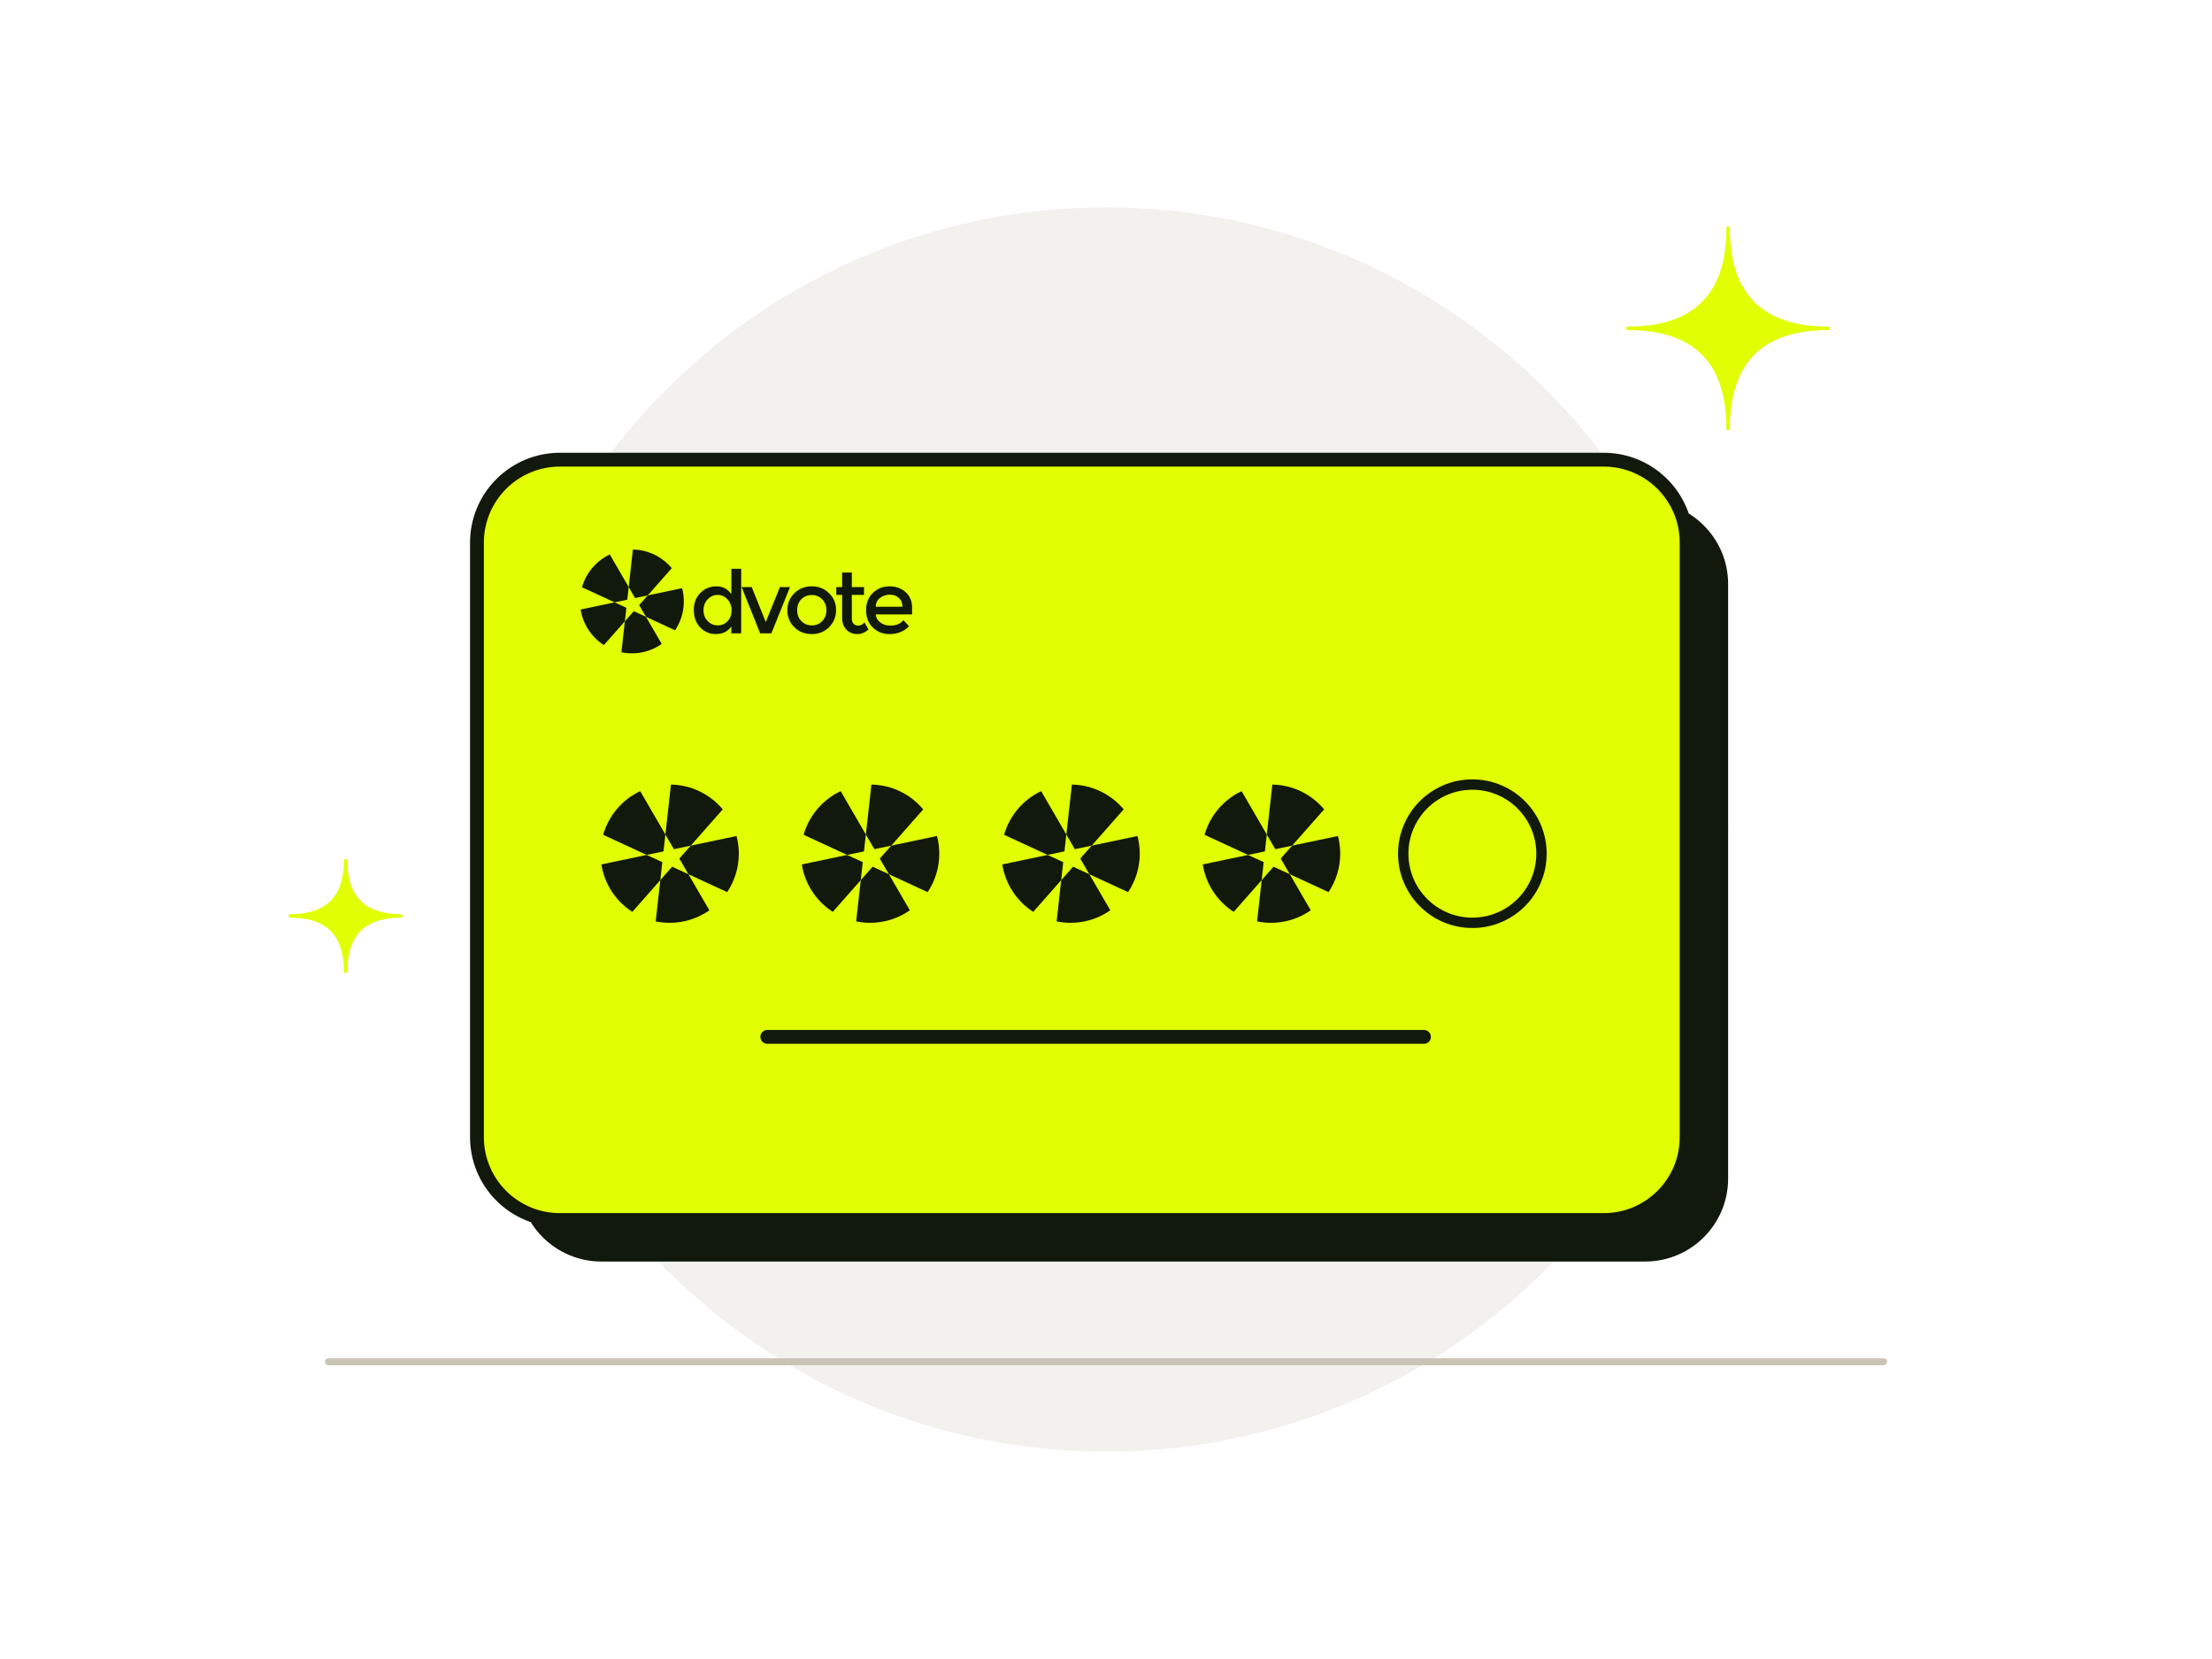
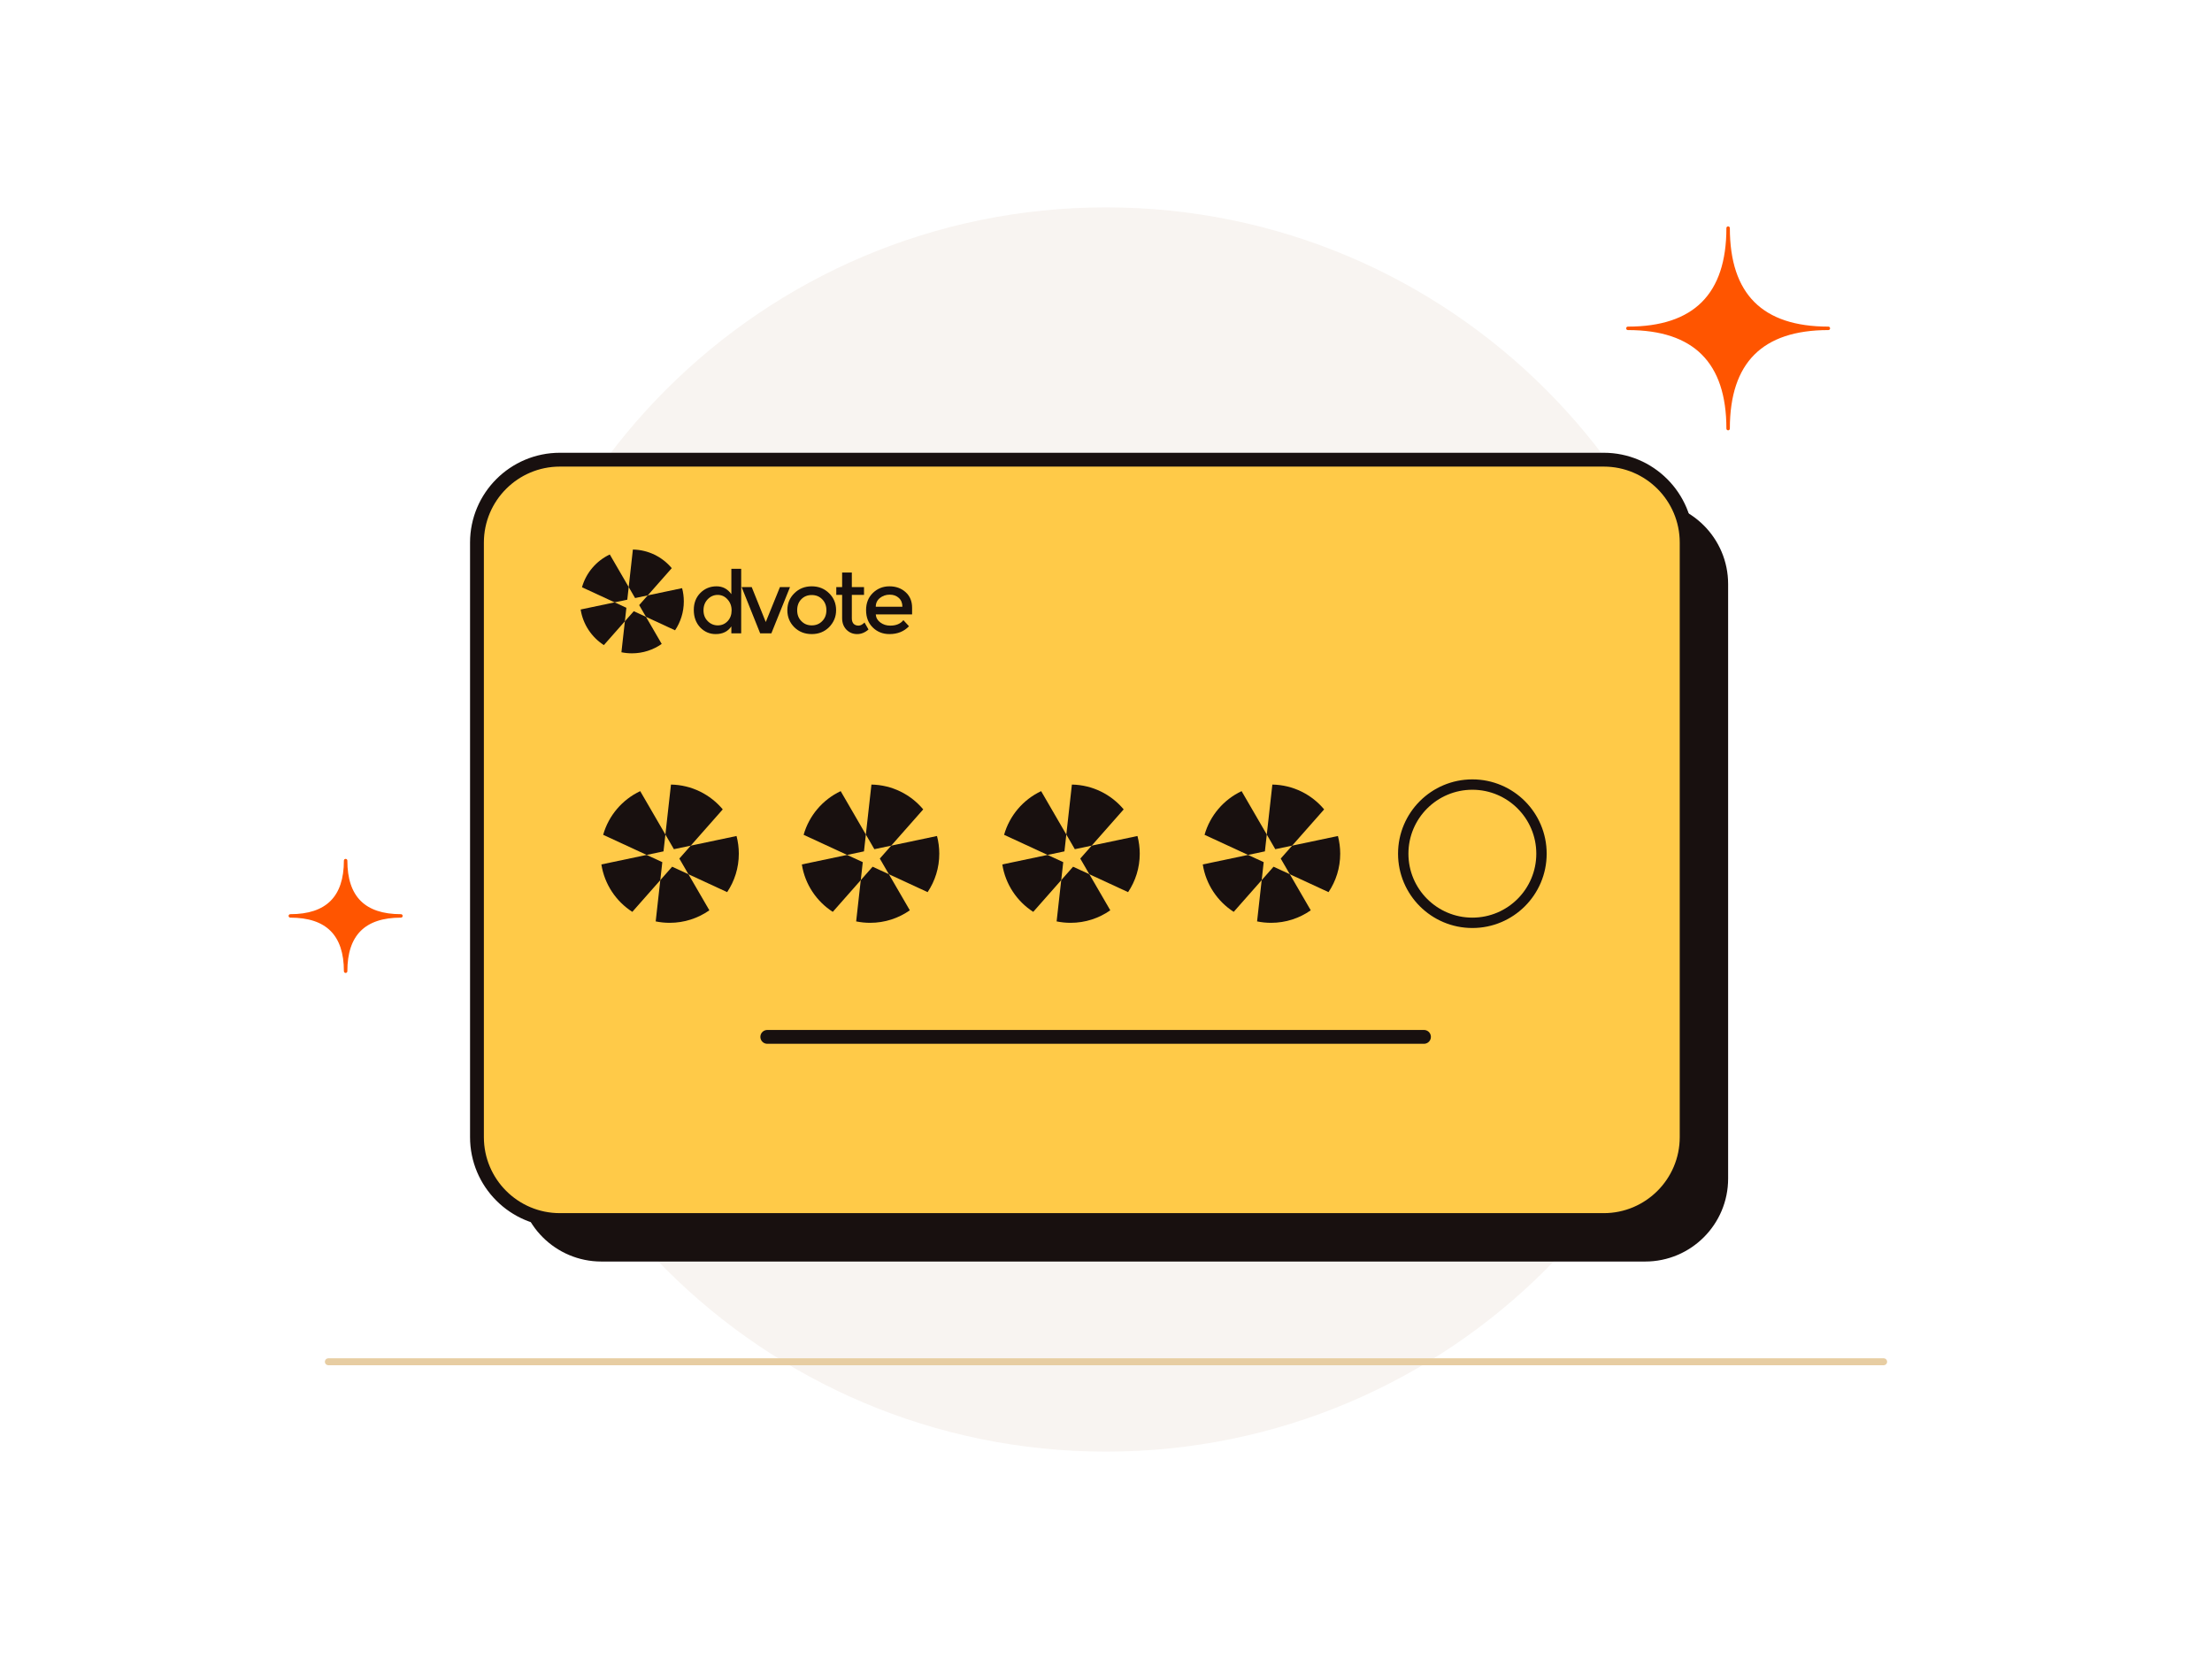
<svg xmlns="http://www.w3.org/2000/svg" width="640" height="480" viewBox="0 0 640 480" role="img">
-   <circle cx="320" cy="240" r="180" fill="#F3F1EE" />
-   <path d="M95 394H545" fill="none" stroke="#CAC4B7" stroke-width="2" stroke-linecap="round" stroke-linejoin="round" />
+   <circle cx="320" cy="240" r="180" fill="#F8F4F1" />
+   <path d="M95 394H545" fill="none" stroke="#E7CDA2" stroke-width="2" stroke-linecap="round" stroke-linejoin="round" />
  <g transform="translate(150 145) scale(1)" transform-origin="center">
-     <rect x="0" y="0" width="350" height="220" rx="24" fill="#11190C" />
-     <rect x="-12" y="-12" width="350" height="220" rx="24" fill="#E1FF00" stroke="#11190C" stroke-width="4" />
+     <rect x="0" y="0" width="350" height="220" rx="24" fill="#18100F" />
+     <rect x="-12" y="-12" width="350" height="220" rx="24" fill="#FFCA48" stroke="#18100F" stroke-width="4" />
    <g transform="translate(18 14) scale(0.1443609)">
-       <path d="M68.101 105.839L91.656 116.726L88.639 143.794L46.534 191.507C22.093 175.772 4.671 150.08 0 120.162L68.101 105.839Z" fill="#11190C" />
-       <path d="M130.951 134.888L162.455 189.17C145.558 201.035 124.972 208 102.758 208C95.547 208 88.507 207.265 81.709 205.868L88.639 143.794L106.478 123.581L130.951 134.888Z" fill="#11190C" />
-       <path d="M203.331 77.381C205.572 85.874 206.767 94.793 206.767 103.991C206.767 125.396 200.299 145.29 189.214 161.828L130.956 134.891L117.286 111.344L134.458 91.88L203.331 77.381Z" fill="#11190C" />
-       <path d="M104.686 0C135.983 0.569 163.901 14.96 182.597 37.328L134.452 91.881L109.092 97.219L96.299 75.178L104.686 0Z" fill="#11190C" />
-       <path d="M96.299 75.178L93.467 100.5L68.115 105.836L2.676 75.58C10.918 46.49 31.501 22.587 58.41 9.884L96.299 75.178Z" fill="#11190C" />
-       <path d="M226.768 121.076C226.768 107.116 231.171 95.732 239.979 86.924C248.787 78.117 259.589 73.713 272.386 73.713C284.683 73.713 294.571 78.948 302.05 89.417V38.565H321.743V167.94H302.05V153.98C295.07 164.284 284.6 169.436 270.641 169.436C258.509 169.436 248.122 164.949 239.481 155.975C231.005 146.834 226.768 135.201 226.768 121.076ZM274.878 151.986C282.689 151.986 289.253 149.161 294.571 143.511C299.889 137.86 302.548 130.631 302.548 121.823C302.548 113.182 299.806 105.87 294.322 99.887C289.004 93.904 282.44 90.913 274.629 90.913C266.818 90.913 260.088 93.904 254.437 99.887C248.953 105.703 246.211 113.016 246.211 121.823C246.211 130.631 249.036 137.86 254.687 143.511C260.337 149.161 267.068 151.986 274.878 151.986Z" fill="#11190C" />
-       <path d="M359.793 167.94L322.651 75.208H342.842L371.011 145.256L399.429 75.208H419.62L382.228 167.94H359.793Z" fill="#11190C" />
-       <path d="M463.131 151.986C471.606 151.986 478.586 149.161 484.07 143.511C489.72 137.86 492.546 130.548 492.546 121.574C492.546 112.6 489.72 105.288 484.07 99.638C478.586 93.987 471.606 91.162 463.131 91.162C454.655 91.162 447.675 93.987 442.191 99.638C436.707 105.288 433.965 112.6 433.965 121.574C433.965 130.548 436.707 137.777 442.191 143.261C447.675 149.078 454.655 151.986 463.131 151.986ZM463.131 169.436C449.171 169.436 437.538 164.865 428.232 155.725C418.925 146.419 414.272 135.035 414.272 121.574C414.272 108.113 418.925 96.812 428.232 87.672C437.538 78.366 449.171 73.713 463.131 73.713C477.09 73.713 488.723 78.366 498.03 87.672C507.336 96.812 511.989 108.113 511.989 121.574C511.989 134.537 507.336 145.837 498.03 155.476C488.723 164.782 477.09 169.436 463.131 169.436Z" fill="#11190C" />
-       <path d="M543.507 90.913V138.027C543.507 142.514 544.67 146.087 546.997 148.745C549.489 151.238 552.813 152.485 556.968 152.485C560.79 152.485 564.779 150.407 568.933 146.253L576.91 160.212C569.93 166.361 562.369 169.436 554.226 169.436C545.75 169.436 538.604 166.527 532.788 160.711C526.971 154.728 524.063 147.001 524.063 137.528V90.913H512.347V75.208H524.063V46.043H543.507V75.208H567.936V90.913H543.507Z" fill="#11190C" />
-       <path d="M664.283 130.05H591.494C591.993 136.697 595.067 142.098 600.717 146.253C606.368 150.407 612.932 152.485 620.41 152.485C632.21 152.485 641.017 148.829 646.834 141.516L658.051 153.731C648.08 164.201 635.035 169.436 618.915 169.436C605.62 169.436 594.485 165.032 585.511 156.224C576.537 147.416 572.05 135.783 572.05 121.325C572.05 107.199 576.62 95.732 585.761 86.924C594.901 78.117 605.952 73.713 618.915 73.713C631.877 73.713 642.679 77.618 651.321 85.429C659.963 93.24 664.283 103.626 664.283 116.589V130.05ZM644.84 114.594C644.84 107.116 642.43 101.216 637.611 96.896C632.957 92.575 626.892 90.414 619.413 90.414C611.935 90.414 605.371 92.658 599.72 97.145C594.236 101.632 591.494 107.448 591.494 114.594H644.84Z" fill="#11190C" />
+       <path d="M68.101 105.839L91.656 116.726L88.639 143.794L46.534 191.507C22.093 175.772 4.671 150.08 0 120.162L68.101 105.839Z" fill="#18100F" />
+       <path d="M130.951 134.888L162.455 189.17C145.558 201.035 124.972 208 102.758 208C95.547 208 88.507 207.265 81.709 205.868L88.639 143.794L106.478 123.581L130.951 134.888Z" fill="#18100F" />
+       <path d="M203.331 77.381C205.572 85.874 206.767 94.793 206.767 103.991C206.767 125.396 200.299 145.29 189.214 161.828L130.956 134.891L117.286 111.344L134.458 91.88L203.331 77.381Z" fill="#18100F" />
+       <path d="M104.686 0C135.983 0.569 163.901 14.96 182.597 37.328L134.452 91.881L109.092 97.219L96.299 75.178L104.686 0Z" fill="#18100F" />
+       <path d="M96.299 75.178L93.467 100.5L68.115 105.836L2.676 75.58C10.918 46.49 31.501 22.587 58.41 9.884L96.299 75.178Z" fill="#18100F" />
+       <path d="M226.768 121.076C226.768 107.116 231.171 95.732 239.979 86.924C248.787 78.117 259.589 73.713 272.386 73.713C284.683 73.713 294.571 78.948 302.05 89.417V38.565H321.743V167.94H302.05V153.98C295.07 164.284 284.6 169.436 270.641 169.436C258.509 169.436 248.122 164.949 239.481 155.975C231.005 146.834 226.768 135.201 226.768 121.076ZM274.878 151.986C282.689 151.986 289.253 149.161 294.571 143.511C299.889 137.86 302.548 130.631 302.548 121.823C302.548 113.182 299.806 105.87 294.322 99.887C289.004 93.904 282.44 90.913 274.629 90.913C266.818 90.913 260.088 93.904 254.437 99.887C248.953 105.703 246.211 113.016 246.211 121.823C246.211 130.631 249.036 137.86 254.687 143.511C260.337 149.161 267.068 151.986 274.878 151.986Z" fill="#18100F" />
+       <path d="M359.793 167.94L322.651 75.208H342.842L371.011 145.256L399.429 75.208H419.62L382.228 167.94H359.793Z" fill="#18100F" />
+       <path d="M463.131 151.986C471.606 151.986 478.586 149.161 484.07 143.511C489.72 137.86 492.546 130.548 492.546 121.574C492.546 112.6 489.72 105.288 484.07 99.638C478.586 93.987 471.606 91.162 463.131 91.162C454.655 91.162 447.675 93.987 442.191 99.638C436.707 105.288 433.965 112.6 433.965 121.574C433.965 130.548 436.707 137.777 442.191 143.261C447.675 149.078 454.655 151.986 463.131 151.986ZM463.131 169.436C449.171 169.436 437.538 164.865 428.232 155.725C418.925 146.419 414.272 135.035 414.272 121.574C414.272 108.113 418.925 96.812 428.232 87.672C437.538 78.366 449.171 73.713 463.131 73.713C477.09 73.713 488.723 78.366 498.03 87.672C507.336 96.812 511.989 108.113 511.989 121.574C511.989 134.537 507.336 145.837 498.03 155.476C488.723 164.782 477.09 169.436 463.131 169.436Z" fill="#18100F" />
+       <path d="M543.507 90.913V138.027C543.507 142.514 544.67 146.087 546.997 148.745C549.489 151.238 552.813 152.485 556.968 152.485C560.79 152.485 564.779 150.407 568.933 146.253L576.91 160.212C569.93 166.361 562.369 169.436 554.226 169.436C545.75 169.436 538.604 166.527 532.788 160.711C526.971 154.728 524.063 147.001 524.063 137.528V90.913H512.347V75.208H524.063V46.043H543.507V75.208H567.936V90.913H543.507Z" fill="#18100F" />
+       <path d="M664.283 130.05H591.494C591.993 136.697 595.067 142.098 600.717 146.253C606.368 150.407 612.932 152.485 620.41 152.485C632.21 152.485 641.017 148.829 646.834 141.516L658.051 153.731C648.08 164.201 635.035 169.436 618.915 169.436C605.62 169.436 594.485 165.032 585.511 156.224C576.537 147.416 572.05 135.783 572.05 121.325C572.05 107.199 576.62 95.732 585.761 86.924C594.901 78.117 605.952 73.713 618.915 73.713C631.877 73.713 642.679 77.618 651.321 85.429C659.963 93.24 664.283 103.626 664.283 116.589V130.05ZM644.84 114.594C644.84 107.116 642.43 101.216 637.611 96.896C632.957 92.575 626.892 90.414 619.413 90.414C611.935 90.414 605.371 92.658 599.72 97.145C594.236 101.632 591.494 107.448 591.494 114.594H644.84Z" fill="#18100F" />
    </g>
    <g transform="translate(24 82) scale(0.1923077)">
-       <path d="M68.101 105.839L91.656 116.726L88.639 143.794L46.534 191.507C22.093 175.772 4.671 150.08 0 120.162L68.101 105.839Z" fill="#11190C" />
-       <path d="M130.951 134.888L162.455 189.17C145.558 201.035 124.972 208 102.758 208C95.547 208 88.507 207.265 81.709 205.868L88.639 143.794L106.478 123.581L130.951 134.888Z" fill="#11190C" />
-       <path d="M203.331 77.381C205.572 85.874 206.767 94.793 206.767 103.991C206.767 125.396 200.299 145.29 189.214 161.828L130.956 134.891L117.286 111.344L134.458 91.88L203.331 77.381Z" fill="#11190C" />
-       <path d="M104.686 0C135.983 0.569 163.901 14.96 182.597 37.328L134.452 91.881L109.092 97.219L96.299 75.178L104.686 0Z" fill="#11190C" />
-       <path d="M96.299 75.178L93.467 100.5L68.115 105.836L2.676 75.58C10.918 46.49 31.501 22.587 58.41 9.884L96.299 75.178Z" fill="#11190C" />
+       <path d="M68.101 105.839L91.656 116.726L88.639 143.794L46.534 191.507C22.093 175.772 4.671 150.08 0 120.162L68.101 105.839Z" fill="#18100F" />
+       <path d="M130.951 134.888L162.455 189.17C145.558 201.035 124.972 208 102.758 208C95.547 208 88.507 207.265 81.709 205.868L88.639 143.794L106.478 123.581L130.951 134.888Z" fill="#18100F" />
+       <path d="M203.331 77.381C205.572 85.874 206.767 94.793 206.767 103.991C206.767 125.396 200.299 145.29 189.214 161.828L130.956 134.891L117.286 111.344L134.458 91.88L203.331 77.381Z" fill="#18100F" />
+       <path d="M104.686 0C135.983 0.569 163.901 14.96 182.597 37.328L134.452 91.881L109.092 97.219L96.299 75.178L104.686 0Z" fill="#18100F" />
+       <path d="M96.299 75.178L93.467 100.5L68.115 105.836L2.676 75.58C10.918 46.49 31.501 22.587 58.41 9.884L96.299 75.178Z" fill="#18100F" />
    </g>
    <g transform="translate(82 82) scale(0.1923077)">
-       <path d="M68.101 105.839L91.656 116.726L88.639 143.794L46.534 191.507C22.093 175.772 4.671 150.08 0 120.162L68.101 105.839Z" fill="#11190C" />
-       <path d="M130.951 134.888L162.455 189.17C145.558 201.035 124.972 208 102.758 208C95.547 208 88.507 207.265 81.709 205.868L88.639 143.794L106.478 123.581L130.951 134.888Z" fill="#11190C" />
-       <path d="M203.331 77.381C205.572 85.874 206.767 94.793 206.767 103.991C206.767 125.396 200.299 145.29 189.214 161.828L130.956 134.891L117.286 111.344L134.458 91.88L203.331 77.381Z" fill="#11190C" />
-       <path d="M104.686 0C135.983 0.569 163.901 14.96 182.597 37.328L134.452 91.881L109.092 97.219L96.299 75.178L104.686 0Z" fill="#11190C" />
-       <path d="M96.299 75.178L93.467 100.5L68.115 105.836L2.676 75.58C10.918 46.49 31.501 22.587 58.41 9.884L96.299 75.178Z" fill="#11190C" />
+       <path d="M68.101 105.839L91.656 116.726L88.639 143.794L46.534 191.507C22.093 175.772 4.671 150.08 0 120.162L68.101 105.839Z" fill="#18100F" />
+       <path d="M130.951 134.888L162.455 189.17C145.558 201.035 124.972 208 102.758 208C95.547 208 88.507 207.265 81.709 205.868L88.639 143.794L106.478 123.581L130.951 134.888Z" fill="#18100F" />
+       <path d="M203.331 77.381C205.572 85.874 206.767 94.793 206.767 103.991C206.767 125.396 200.299 145.29 189.214 161.828L130.956 134.891L117.286 111.344L134.458 91.88L203.331 77.381Z" fill="#18100F" />
+       <path d="M104.686 0C135.983 0.569 163.901 14.96 182.597 37.328L134.452 91.881L109.092 97.219L96.299 75.178L104.686 0Z" fill="#18100F" />
+       <path d="M96.299 75.178L93.467 100.5L68.115 105.836L2.676 75.58C10.918 46.49 31.501 22.587 58.41 9.884L96.299 75.178Z" fill="#18100F" />
    </g>
    <g transform="translate(140 82) scale(0.1923077)">
-       <path d="M68.101 105.839L91.656 116.726L88.639 143.794L46.534 191.507C22.093 175.772 4.671 150.08 0 120.162L68.101 105.839Z" fill="#11190C" />
-       <path d="M130.951 134.888L162.455 189.17C145.558 201.035 124.972 208 102.758 208C95.547 208 88.507 207.265 81.709 205.868L88.639 143.794L106.478 123.581L130.951 134.888Z" fill="#11190C" />
-       <path d="M203.331 77.381C205.572 85.874 206.767 94.793 206.767 103.991C206.767 125.396 200.299 145.29 189.214 161.828L130.956 134.891L117.286 111.344L134.458 91.88L203.331 77.381Z" fill="#11190C" />
-       <path d="M104.686 0C135.983 0.569 163.901 14.96 182.597 37.328L134.452 91.881L109.092 97.219L96.299 75.178L104.686 0Z" fill="#11190C" />
-       <path d="M96.299 75.178L93.467 100.5L68.115 105.836L2.676 75.58C10.918 46.49 31.501 22.587 58.41 9.884L96.299 75.178Z" fill="#11190C" />
+       <path d="M68.101 105.839L91.656 116.726L88.639 143.794L46.534 191.507C22.093 175.772 4.671 150.08 0 120.162L68.101 105.839Z" fill="#18100F" />
+       <path d="M130.951 134.888L162.455 189.17C145.558 201.035 124.972 208 102.758 208C95.547 208 88.507 207.265 81.709 205.868L88.639 143.794L106.478 123.581L130.951 134.888Z" fill="#18100F" />
+       <path d="M203.331 77.381C205.572 85.874 206.767 94.793 206.767 103.991C206.767 125.396 200.299 145.29 189.214 161.828L130.956 134.891L117.286 111.344L134.458 91.88L203.331 77.381Z" fill="#18100F" />
+       <path d="M104.686 0C135.983 0.569 163.901 14.96 182.597 37.328L134.452 91.881L109.092 97.219L96.299 75.178L104.686 0Z" fill="#18100F" />
+       <path d="M96.299 75.178L93.467 100.5L68.115 105.836L2.676 75.58C10.918 46.49 31.501 22.587 58.41 9.884L96.299 75.178Z" fill="#18100F" />
    </g>
    <g transform="translate(198 82) scale(0.1923077)">
-       <path d="M68.101 105.839L91.656 116.726L88.639 143.794L46.534 191.507C22.093 175.772 4.671 150.08 0 120.162L68.101 105.839Z" fill="#11190C" />
-       <path d="M130.951 134.888L162.455 189.17C145.558 201.035 124.972 208 102.758 208C95.547 208 88.507 207.265 81.709 205.868L88.639 143.794L106.478 123.581L130.951 134.888Z" fill="#11190C" />
-       <path d="M203.331 77.381C205.572 85.874 206.767 94.793 206.767 103.991C206.767 125.396 200.299 145.29 189.214 161.828L130.956 134.891L117.286 111.344L134.458 91.88L203.331 77.381Z" fill="#11190C" />
-       <path d="M104.686 0C135.983 0.569 163.901 14.96 182.597 37.328L134.452 91.881L109.092 97.219L96.299 75.178L104.686 0Z" fill="#11190C" />
-       <path d="M96.299 75.178L93.467 100.5L68.115 105.836L2.676 75.58C10.918 46.49 31.501 22.587 58.41 9.884L96.299 75.178Z" fill="#11190C" />
+       <path d="M68.101 105.839L91.656 116.726L88.639 143.794L46.534 191.507C22.093 175.772 4.671 150.08 0 120.162L68.101 105.839Z" fill="#18100F" />
+       <path d="M130.951 134.888L162.455 189.17C145.558 201.035 124.972 208 102.758 208C95.547 208 88.507 207.265 81.709 205.868L88.639 143.794L106.478 123.581L130.951 134.888Z" fill="#18100F" />
+       <path d="M203.331 77.381C205.572 85.874 206.767 94.793 206.767 103.991C206.767 125.396 200.299 145.29 189.214 161.828L130.956 134.891L117.286 111.344L134.458 91.88L203.331 77.381Z" fill="#18100F" />
+       <path d="M104.686 0C135.983 0.569 163.901 14.96 182.597 37.328L134.452 91.881L109.092 97.219L96.299 75.178L104.686 0Z" fill="#18100F" />
+       <path d="M96.299 75.178L93.467 100.5L68.115 105.836L2.676 75.58C10.918 46.49 31.501 22.587 58.41 9.884L96.299 75.178Z" fill="#18100F" />
    </g>
-     <circle cx="276" cy="102" r="20" fill="none" stroke="#11190C" stroke-width="3" />
-     <path d="M72 155h190" fill="none" stroke="#11190C" stroke-width="4" stroke-linecap="round" stroke-linejoin="round" />
+     <circle cx="276" cy="102" r="20" fill="none" stroke="#18100F" stroke-width="3" />
+     <path d="M72 155h190" fill="none" stroke="#18100F" stroke-width="4" stroke-linecap="round" stroke-linejoin="round" />
  </g>
-   <path d="M500 66 Q500 95 529 95 Q500 95 500 124 Q500 95 471 95 Q500 95 500 66" fill="#E1FF00" stroke="#E1FF00" stroke-width="1" stroke-linecap="round" stroke-linejoin="round" />
-   <path d="M100 249 Q100 265 116 265 Q100 265 100 281 Q100 265 84 265 Q100 265 100 249" fill="#E1FF00" stroke="#E1FF00" stroke-width="1" stroke-linecap="round" stroke-linejoin="round" />
+   <path d="M500 66 Q500 95 529 95 Q500 95 500 124 Q500 95 471 95 Q500 95 500 66" fill="#FF5500" stroke="#FF5500" stroke-width="1" stroke-linecap="round" stroke-linejoin="round" />
+   <path d="M100 249 Q100 265 116 265 Q100 265 100 281 Q100 265 84 265 Q100 265 100 249" fill="#FF5500" stroke="#FF5500" stroke-width="1" stroke-linecap="round" stroke-linejoin="round" />
</svg>
